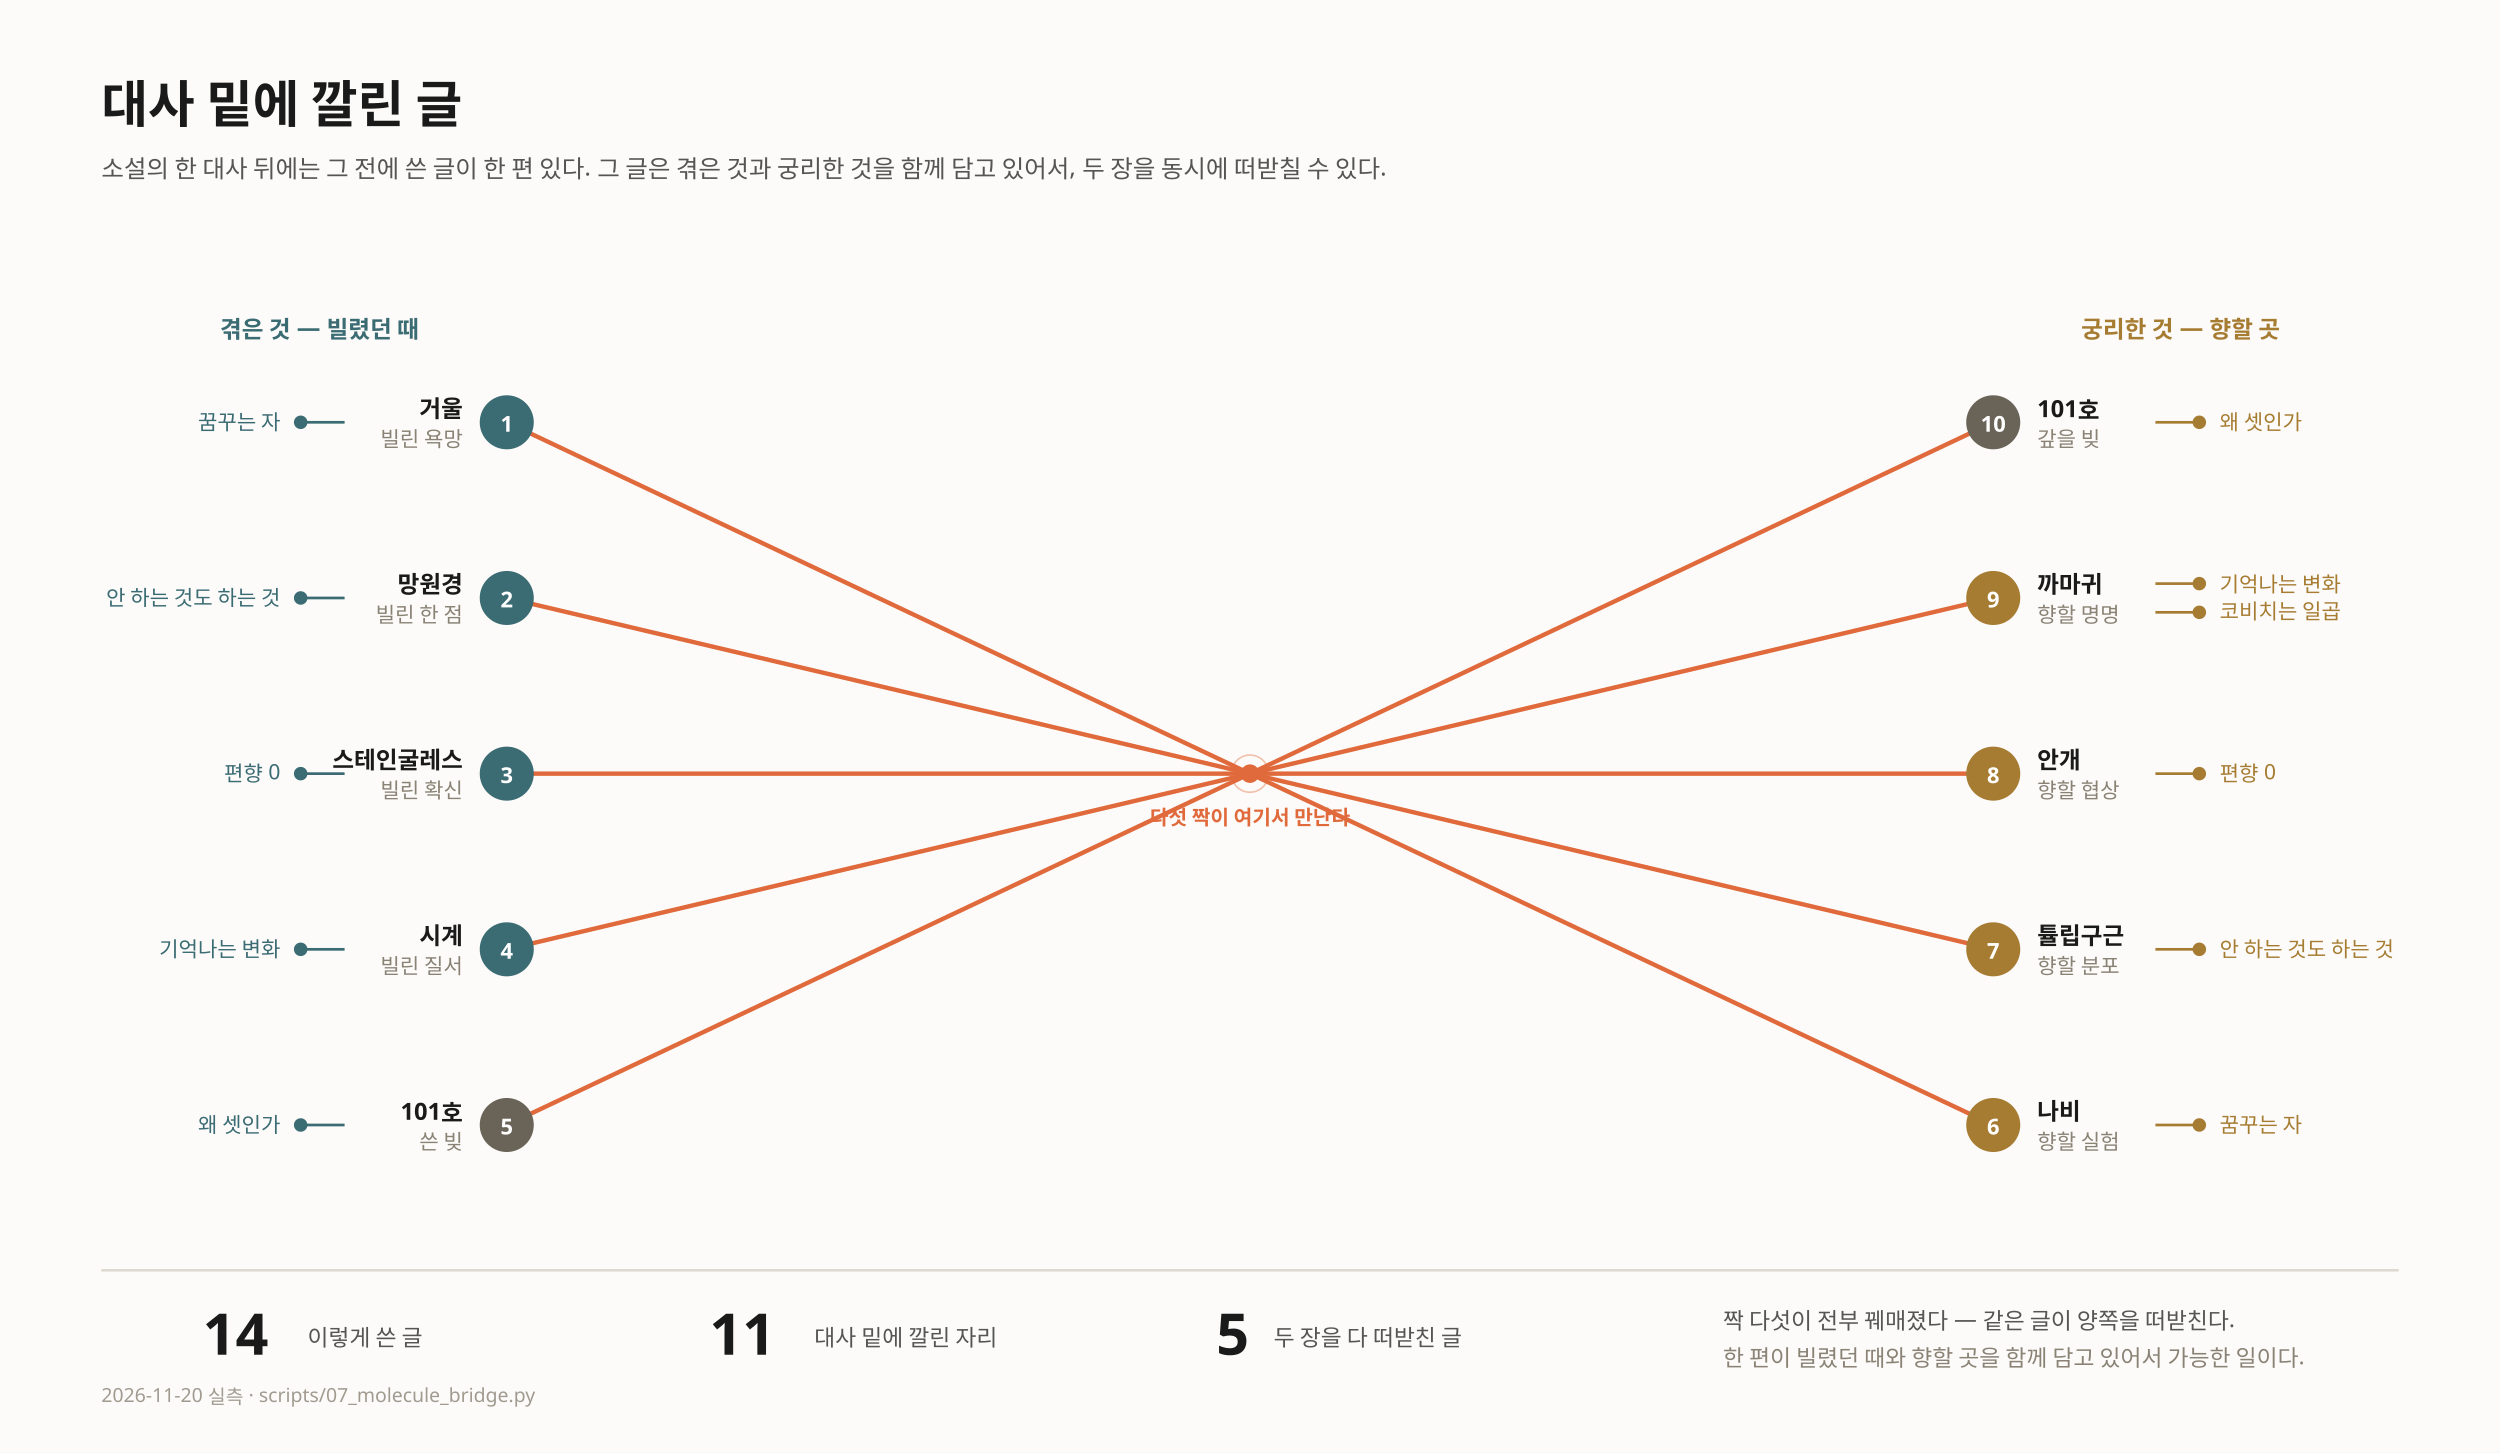
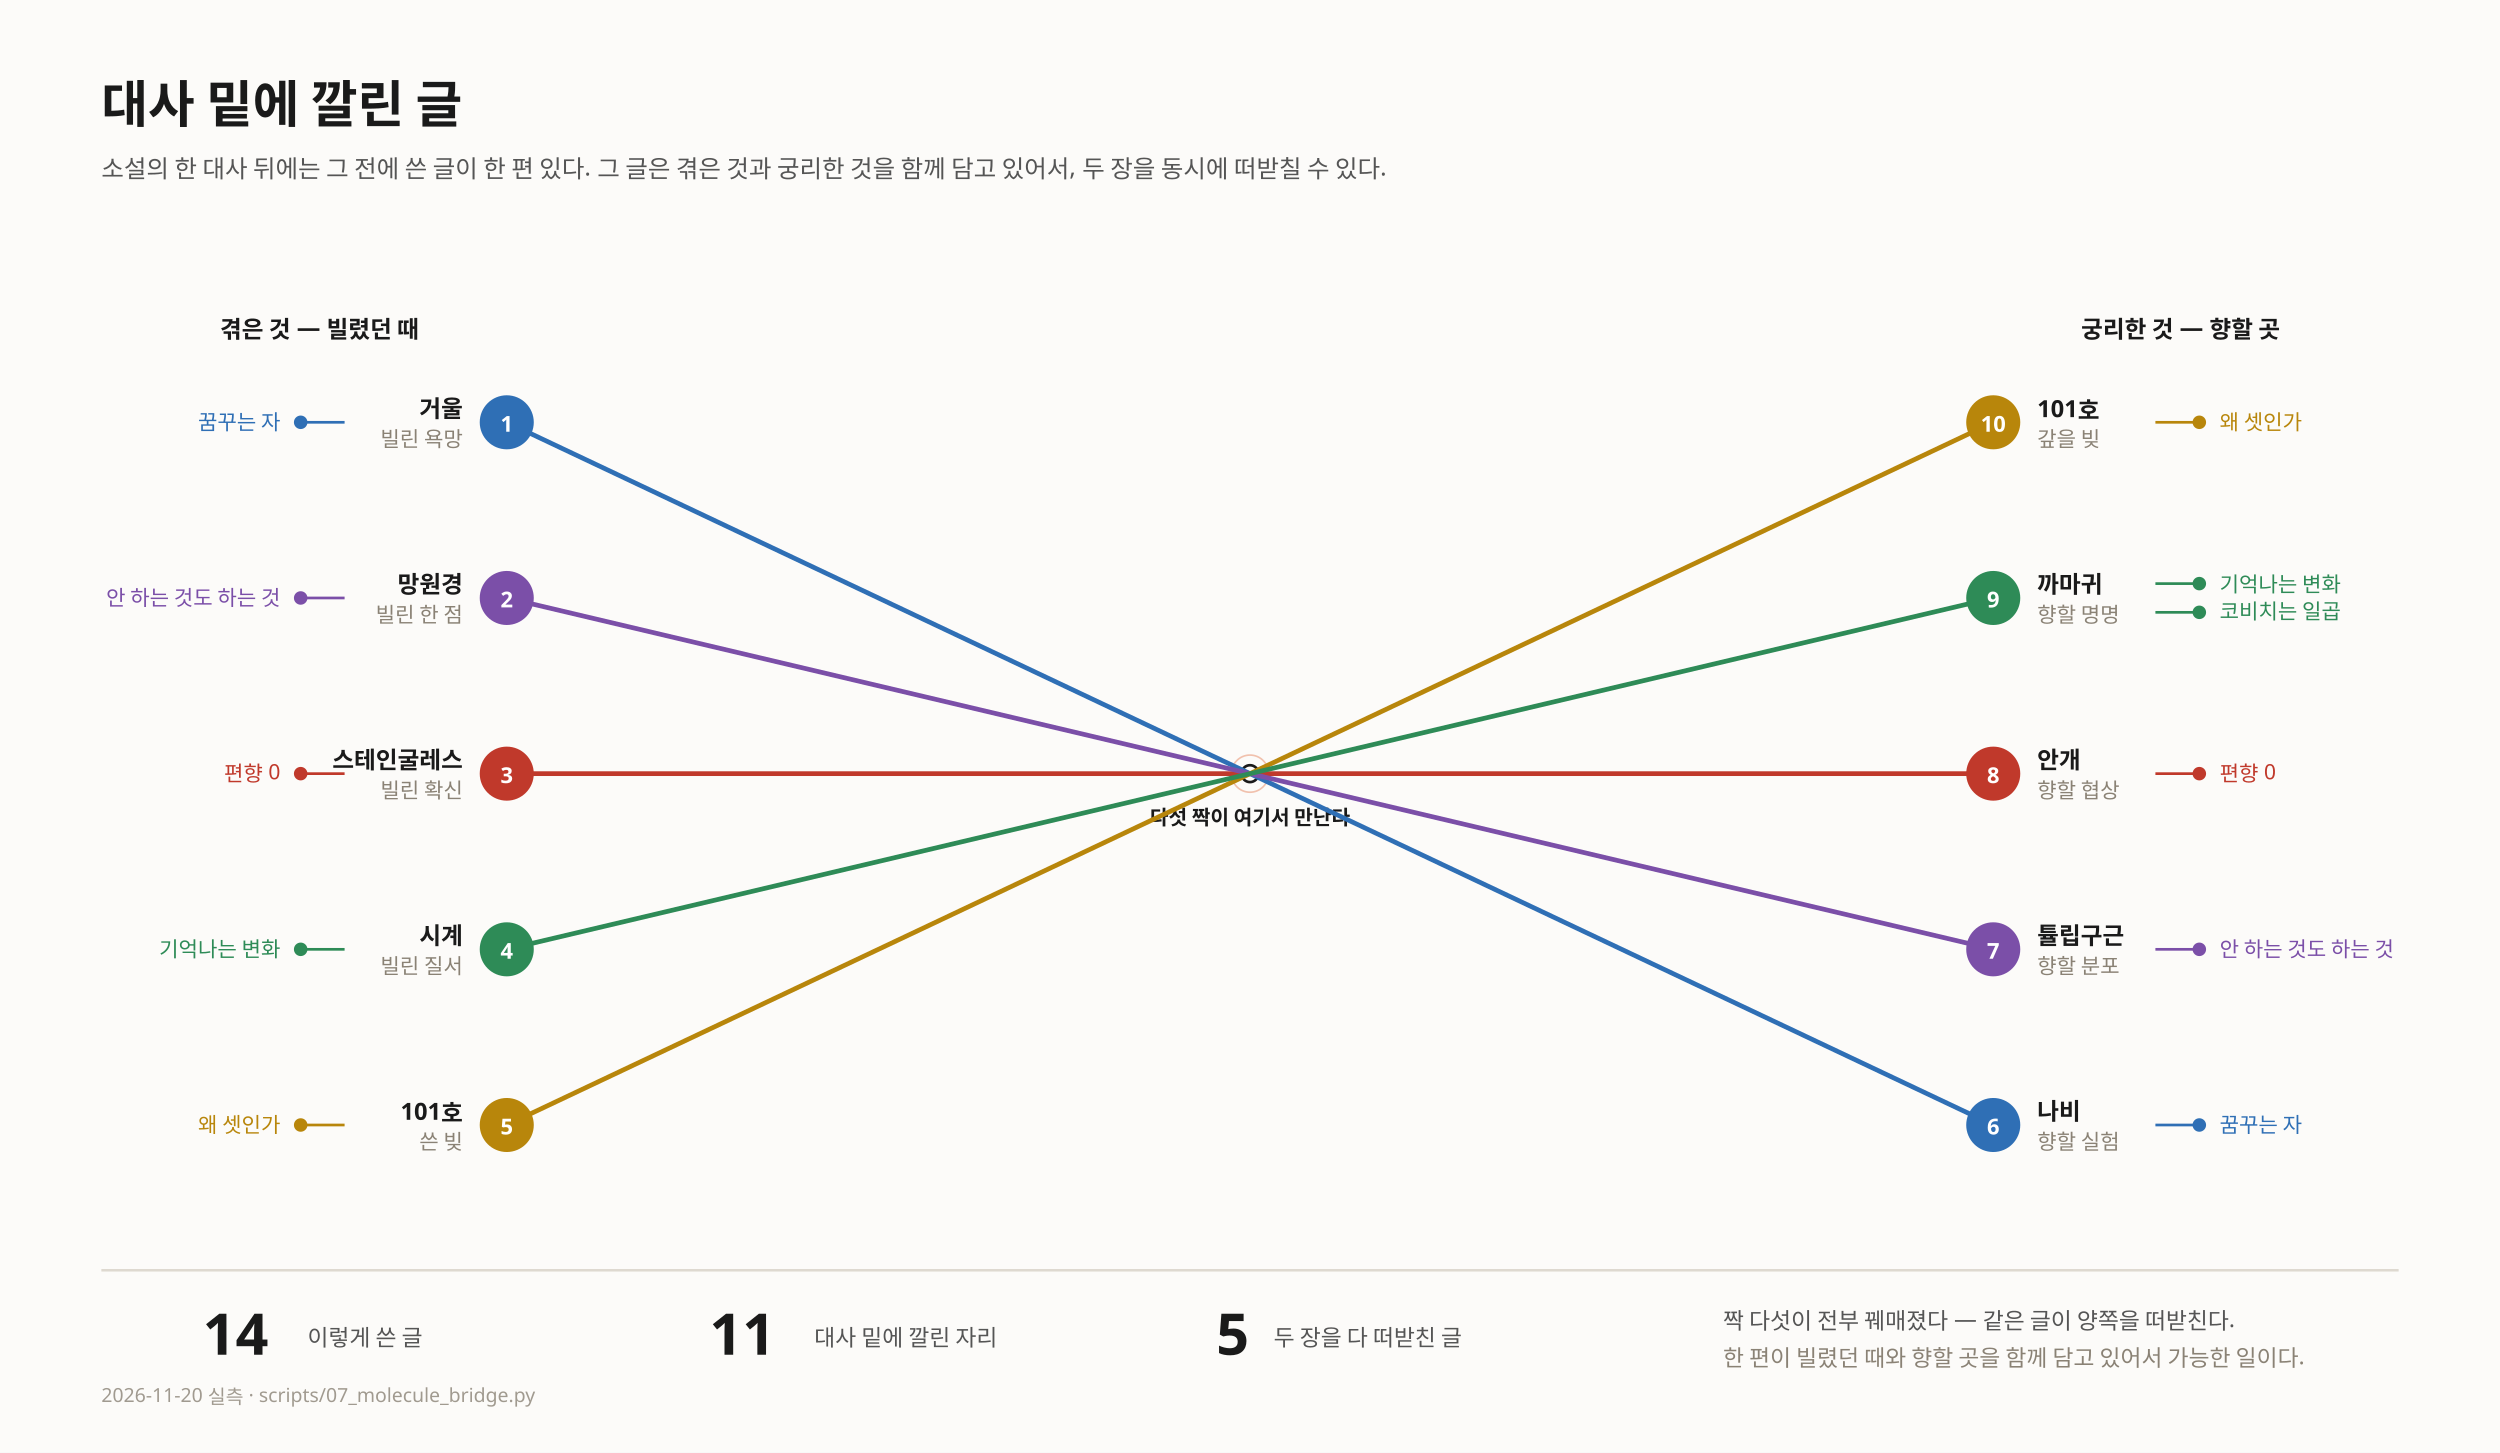
<svg xmlns="http://www.w3.org/2000/svg" viewBox="0 0 1480 860" width="1480" height="860">
  <rect width="1480" height="860" fill="#fcfbf9" />
  <text x="60" y="62" font-size="30" fill="#1a1a1a" text-anchor="start" font-weight="bold" opacity="1.0" font-family="Pretendard,AppleSDGothicNeo,sans-serif" dominant-baseline="middle">대사 밑에 깔린 글</text>
  <text x="60" y="100" font-size="14.5" fill="#555" text-anchor="start" font-weight="normal" opacity="1.0" font-family="Pretendard,AppleSDGothicNeo,sans-serif" dominant-baseline="middle">소설의 한 대사 뒤에는 그 전에 쓴 글이 한 편 있다. 그 글은 겪은 것과 궁리한 것을 함께 담고 있어서, 두 장을 동시에 떠받칠 수 있다.</text>
-   <text x="248" y="195" font-size="14" fill="#3b6b73" text-anchor="end" font-weight="bold" opacity="1.0" font-family="Pretendard,AppleSDGothicNeo,sans-serif" dominant-baseline="middle">겪은 것 — 빌렸던 때</text>
-   <text x="1232" y="195" font-size="14" fill="#a67c32" text-anchor="start" font-weight="bold" opacity="1.0" font-family="Pretendard,AppleSDGothicNeo,sans-serif" dominant-baseline="middle">궁리한 것 — 향할 곳</text>
-   <line x1="300" y1="250" x2="1180" y2="666" stroke="#ded9d0" stroke-width="2" />
-   <line x1="300" y1="354" x2="1180" y2="562" stroke="#ded9d0" stroke-width="2" />
-   <line x1="300" y1="458" x2="1180" y2="458" stroke="#ded9d0" stroke-width="2" />
-   <line x1="300" y1="562" x2="1180" y2="354" stroke="#ded9d0" stroke-width="2" />
-   <line x1="300" y1="666" x2="1180" y2="250" stroke="#ded9d0" stroke-width="2" />
-   <circle cx="740.0" cy="458" r="5.5" fill="#e06a3b" />
-   <text x="740" y="484" font-size="12" fill="#e06a3b" text-anchor="middle" font-weight="bold" opacity="1.0" font-family="Pretendard,AppleSDGothicNeo,sans-serif" dominant-baseline="middle">다섯 짝이 여기서 만난다</text>
+   <text x="248" y="195" font-size="14" fill="#1a1a1a" text-anchor="end" font-weight="bold" opacity="1.0" font-family="Pretendard,AppleSDGothicNeo,sans-serif" dominant-baseline="middle">겪은 것 — 빌렸던 때</text>
+   <text x="1232" y="195" font-size="14" fill="#1a1a1a" text-anchor="start" font-weight="bold" opacity="1.0" font-family="Pretendard,AppleSDGothicNeo,sans-serif" dominant-baseline="middle">궁리한 것 — 향할 곳</text>
+   <line x1="300" y1="250" x2="1180" y2="666" stroke="#2F6FB5" stroke-width="2" opacity=".30" />
+   <line x1="300" y1="354" x2="1180" y2="562" stroke="#7B4FA8" stroke-width="2" opacity=".30" />
+   <line x1="300" y1="458" x2="1180" y2="458" stroke="#C0392B" stroke-width="2" opacity=".30" />
+   <line x1="300" y1="562" x2="1180" y2="354" stroke="#2E8B57" stroke-width="2" opacity=".30" />
+   <line x1="300" y1="666" x2="1180" y2="250" stroke="#B8860B" stroke-width="2" opacity=".30" />
+   <circle cx="740.0" cy="458" r="5" fill="#fcfbf9" stroke="#1a1a1a" stroke-width="1.6" />
+   <rect x="654.0" y="474" width="172" height="20" rx="4" fill="#fcfbf9" />
+   <text x="740" y="484" font-size="12" fill="#1a1a1a" text-anchor="middle" font-weight="bold" opacity="1.0" font-family="Pretendard,AppleSDGothicNeo,sans-serif" dominant-baseline="middle">다섯 짝이 여기서 만난다</text>
  <circle cx="740.0" cy="458" r="11" fill="none" stroke="#e06a3b" stroke-width="1" opacity=".4" />
-   <line x1="300" y1="354" x2="1180" y2="562" stroke="#e06a3b" stroke-width="2.6" />
-   <line x1="300" y1="250" x2="1180" y2="666" stroke="#e06a3b" stroke-width="2.6" />
-   <line x1="300" y1="458" x2="1180" y2="458" stroke="#e06a3b" stroke-width="2.6" />
-   <line x1="300" y1="562" x2="1180" y2="354" stroke="#e06a3b" stroke-width="2.6" />
-   <line x1="300" y1="666" x2="1180" y2="250" stroke="#e06a3b" stroke-width="2.6" />
-   <circle cx="300" cy="250" r="16" fill="#3b6b73" />
+   <line x1="300" y1="250" x2="1180" y2="666" stroke="#2F6FB5" stroke-width="2.8" />
+   <line x1="300" y1="458" x2="1180" y2="458" stroke="#C0392B" stroke-width="2.8" />
+   <line x1="300" y1="354" x2="1180" y2="562" stroke="#7B4FA8" stroke-width="2.8" />
+   <line x1="300" y1="666" x2="1180" y2="250" stroke="#B8860B" stroke-width="2.8" />
+   <line x1="300" y1="562" x2="1180" y2="354" stroke="#2E8B57" stroke-width="2.8" />
+   <circle cx="300" cy="250" r="16" fill="#2F6FB5" />
  <text x="300" y="251" font-size="13" fill="#fff" text-anchor="middle" font-weight="bold" opacity="1.0" font-family="Pretendard,AppleSDGothicNeo,sans-serif" dominant-baseline="middle">1</text>
  <text x="274" y="242" font-size="14" fill="#1a1a1a" text-anchor="end" font-weight="bold" opacity="1.0" font-family="Pretendard,AppleSDGothicNeo,sans-serif" dominant-baseline="middle">거울</text>
  <text x="274" y="260" font-size="12.5" fill="#8a8275" text-anchor="end" font-weight="normal" opacity="1.0" font-family="Pretendard,AppleSDGothicNeo,sans-serif" dominant-baseline="middle">빌린 욕망</text>
-   <circle cx="300" cy="354" r="16" fill="#3b6b73" />
+   <circle cx="300" cy="354" r="16" fill="#7B4FA8" />
  <text x="300" y="355" font-size="13" fill="#fff" text-anchor="middle" font-weight="bold" opacity="1.0" font-family="Pretendard,AppleSDGothicNeo,sans-serif" dominant-baseline="middle">2</text>
  <text x="274" y="346" font-size="14" fill="#1a1a1a" text-anchor="end" font-weight="bold" opacity="1.0" font-family="Pretendard,AppleSDGothicNeo,sans-serif" dominant-baseline="middle">망원경</text>
  <text x="274" y="364" font-size="12.5" fill="#8a8275" text-anchor="end" font-weight="normal" opacity="1.0" font-family="Pretendard,AppleSDGothicNeo,sans-serif" dominant-baseline="middle">빌린 한 점</text>
-   <circle cx="300" cy="458" r="16" fill="#3b6b73" />
+   <circle cx="300" cy="458" r="16" fill="#C0392B" />
  <text x="300" y="459" font-size="13" fill="#fff" text-anchor="middle" font-weight="bold" opacity="1.0" font-family="Pretendard,AppleSDGothicNeo,sans-serif" dominant-baseline="middle">3</text>
  <text x="274" y="450" font-size="14" fill="#1a1a1a" text-anchor="end" font-weight="bold" opacity="1.0" font-family="Pretendard,AppleSDGothicNeo,sans-serif" dominant-baseline="middle">스테인굴레스</text>
  <text x="274" y="468" font-size="12.5" fill="#8a8275" text-anchor="end" font-weight="normal" opacity="1.0" font-family="Pretendard,AppleSDGothicNeo,sans-serif" dominant-baseline="middle">빌린 확신</text>
-   <circle cx="300" cy="562" r="16" fill="#3b6b73" />
+   <circle cx="300" cy="562" r="16" fill="#2E8B57" />
  <text x="300" y="563" font-size="13" fill="#fff" text-anchor="middle" font-weight="bold" opacity="1.0" font-family="Pretendard,AppleSDGothicNeo,sans-serif" dominant-baseline="middle">4</text>
  <text x="274" y="554" font-size="14" fill="#1a1a1a" text-anchor="end" font-weight="bold" opacity="1.0" font-family="Pretendard,AppleSDGothicNeo,sans-serif" dominant-baseline="middle">시계</text>
  <text x="274" y="572" font-size="12.5" fill="#8a8275" text-anchor="end" font-weight="normal" opacity="1.0" font-family="Pretendard,AppleSDGothicNeo,sans-serif" dominant-baseline="middle">빌린 질서</text>
-   <circle cx="300" cy="666" r="16" fill="#6a6358" />
+   <circle cx="300" cy="666" r="16" fill="#B8860B" />
  <text x="300" y="667" font-size="13" fill="#fff" text-anchor="middle" font-weight="bold" opacity="1.0" font-family="Pretendard,AppleSDGothicNeo,sans-serif" dominant-baseline="middle">5</text>
  <text x="274" y="658" font-size="14" fill="#1a1a1a" text-anchor="end" font-weight="bold" opacity="1.0" font-family="Pretendard,AppleSDGothicNeo,sans-serif" dominant-baseline="middle">101호</text>
  <text x="274" y="676" font-size="12.5" fill="#8a8275" text-anchor="end" font-weight="normal" opacity="1.0" font-family="Pretendard,AppleSDGothicNeo,sans-serif" dominant-baseline="middle">쓴 빚</text>
-   <circle cx="1180" cy="250" r="16" fill="#6a6358" />
+   <circle cx="1180" cy="250" r="16" fill="#B8860B" />
  <text x="1180" y="251" font-size="13" fill="#fff" text-anchor="middle" font-weight="bold" opacity="1.0" font-family="Pretendard,AppleSDGothicNeo,sans-serif" dominant-baseline="middle">10</text>
  <text x="1206" y="242" font-size="14" fill="#1a1a1a" text-anchor="start" font-weight="bold" opacity="1.0" font-family="Pretendard,AppleSDGothicNeo,sans-serif" dominant-baseline="middle">101호</text>
  <text x="1206" y="260" font-size="12.5" fill="#8a8275" text-anchor="start" font-weight="normal" opacity="1.0" font-family="Pretendard,AppleSDGothicNeo,sans-serif" dominant-baseline="middle">갚을 빚</text>
-   <circle cx="1180" cy="354" r="16" fill="#a67c32" />
+   <circle cx="1180" cy="354" r="16" fill="#2E8B57" />
  <text x="1180" y="355" font-size="13" fill="#fff" text-anchor="middle" font-weight="bold" opacity="1.0" font-family="Pretendard,AppleSDGothicNeo,sans-serif" dominant-baseline="middle">9</text>
  <text x="1206" y="346" font-size="14" fill="#1a1a1a" text-anchor="start" font-weight="bold" opacity="1.0" font-family="Pretendard,AppleSDGothicNeo,sans-serif" dominant-baseline="middle">까마귀</text>
  <text x="1206" y="364" font-size="12.5" fill="#8a8275" text-anchor="start" font-weight="normal" opacity="1.0" font-family="Pretendard,AppleSDGothicNeo,sans-serif" dominant-baseline="middle">향할 명명</text>
-   <circle cx="1180" cy="458" r="16" fill="#a67c32" />
+   <circle cx="1180" cy="458" r="16" fill="#C0392B" />
  <text x="1180" y="459" font-size="13" fill="#fff" text-anchor="middle" font-weight="bold" opacity="1.0" font-family="Pretendard,AppleSDGothicNeo,sans-serif" dominant-baseline="middle">8</text>
  <text x="1206" y="450" font-size="14" fill="#1a1a1a" text-anchor="start" font-weight="bold" opacity="1.0" font-family="Pretendard,AppleSDGothicNeo,sans-serif" dominant-baseline="middle">안개</text>
  <text x="1206" y="468" font-size="12.5" fill="#8a8275" text-anchor="start" font-weight="normal" opacity="1.0" font-family="Pretendard,AppleSDGothicNeo,sans-serif" dominant-baseline="middle">향할 협상</text>
-   <circle cx="1180" cy="562" r="16" fill="#a67c32" />
+   <circle cx="1180" cy="562" r="16" fill="#7B4FA8" />
  <text x="1180" y="563" font-size="13" fill="#fff" text-anchor="middle" font-weight="bold" opacity="1.0" font-family="Pretendard,AppleSDGothicNeo,sans-serif" dominant-baseline="middle">7</text>
  <text x="1206" y="554" font-size="14" fill="#1a1a1a" text-anchor="start" font-weight="bold" opacity="1.0" font-family="Pretendard,AppleSDGothicNeo,sans-serif" dominant-baseline="middle">튤립구근</text>
  <text x="1206" y="572" font-size="12.5" fill="#8a8275" text-anchor="start" font-weight="normal" opacity="1.0" font-family="Pretendard,AppleSDGothicNeo,sans-serif" dominant-baseline="middle">향할 분포</text>
-   <circle cx="1180" cy="666" r="16" fill="#a67c32" />
+   <circle cx="1180" cy="666" r="16" fill="#2F6FB5" />
  <text x="1180" y="667" font-size="13" fill="#fff" text-anchor="middle" font-weight="bold" opacity="1.0" font-family="Pretendard,AppleSDGothicNeo,sans-serif" dominant-baseline="middle">6</text>
  <text x="1206" y="658" font-size="14" fill="#1a1a1a" text-anchor="start" font-weight="bold" opacity="1.0" font-family="Pretendard,AppleSDGothicNeo,sans-serif" dominant-baseline="middle">나비</text>
  <text x="1206" y="676" font-size="12.5" fill="#8a8275" text-anchor="start" font-weight="normal" opacity="1.0" font-family="Pretendard,AppleSDGothicNeo,sans-serif" dominant-baseline="middle">향할 실험</text>
-   <line x1="204" y1="250.0" x2="178" y2="250.0" stroke="#3b6b73" stroke-width="1.6" />
-   <circle cx="178" cy="250.0" r="4" fill="#3b6b73" />
-   <text x="166" y="250" font-size="12.5" fill="#3b6b73" text-anchor="end" font-weight="normal" opacity="1.0" font-family="Pretendard,AppleSDGothicNeo,sans-serif" dominant-baseline="middle">꿈꾸는 자</text>
-   <line x1="204" y1="354.0" x2="178" y2="354.0" stroke="#3b6b73" stroke-width="1.6" />
-   <circle cx="178" cy="354.0" r="4" fill="#3b6b73" />
-   <text x="166" y="354" font-size="12.5" fill="#3b6b73" text-anchor="end" font-weight="normal" opacity="1.0" font-family="Pretendard,AppleSDGothicNeo,sans-serif" dominant-baseline="middle">안 하는 것도 하는 것</text>
-   <line x1="204" y1="458.0" x2="178" y2="458.0" stroke="#3b6b73" stroke-width="1.6" />
-   <circle cx="178" cy="458.0" r="4" fill="#3b6b73" />
-   <text x="166" y="458" font-size="12.5" fill="#3b6b73" text-anchor="end" font-weight="normal" opacity="1.0" font-family="Pretendard,AppleSDGothicNeo,sans-serif" dominant-baseline="middle">편향 0</text>
-   <line x1="204" y1="562.0" x2="178" y2="562.0" stroke="#3b6b73" stroke-width="1.6" />
-   <circle cx="178" cy="562.0" r="4" fill="#3b6b73" />
-   <text x="166" y="562" font-size="12.5" fill="#3b6b73" text-anchor="end" font-weight="normal" opacity="1.0" font-family="Pretendard,AppleSDGothicNeo,sans-serif" dominant-baseline="middle">기억나는 변화</text>
-   <line x1="204" y1="666.0" x2="178" y2="666.0" stroke="#3b6b73" stroke-width="1.6" />
-   <circle cx="178" cy="666.0" r="4" fill="#3b6b73" />
-   <text x="166" y="666" font-size="12.5" fill="#3b6b73" text-anchor="end" font-weight="normal" opacity="1.0" font-family="Pretendard,AppleSDGothicNeo,sans-serif" dominant-baseline="middle">왜 셋인가</text>
-   <line x1="1276" y1="250.0" x2="1302" y2="250.0" stroke="#a67c32" stroke-width="1.6" />
-   <circle cx="1302" cy="250.0" r="4" fill="#a67c32" />
-   <text x="1314" y="250" font-size="12.5" fill="#a67c32" text-anchor="start" font-weight="normal" opacity="1.0" font-family="Pretendard,AppleSDGothicNeo,sans-serif" dominant-baseline="middle">왜 셋인가</text>
-   <line x1="1276" y1="345.5" x2="1302" y2="345.5" stroke="#a67c32" stroke-width="1.6" />
-   <circle cx="1302" cy="345.5" r="4" fill="#a67c32" />
-   <text x="1314" y="346" font-size="12.5" fill="#a67c32" text-anchor="start" font-weight="normal" opacity="1.0" font-family="Pretendard,AppleSDGothicNeo,sans-serif" dominant-baseline="middle">기억나는 변화</text>
-   <line x1="1276" y1="362.5" x2="1302" y2="362.5" stroke="#a67c32" stroke-width="1.6" />
-   <circle cx="1302" cy="362.5" r="4" fill="#a67c32" />
-   <text x="1314" y="362" font-size="12.5" fill="#a67c32" text-anchor="start" font-weight="normal" opacity="1.0" font-family="Pretendard,AppleSDGothicNeo,sans-serif" dominant-baseline="middle">코비치는 일곱</text>
-   <line x1="1276" y1="458.0" x2="1302" y2="458.0" stroke="#a67c32" stroke-width="1.6" />
-   <circle cx="1302" cy="458.0" r="4" fill="#a67c32" />
-   <text x="1314" y="458" font-size="12.5" fill="#a67c32" text-anchor="start" font-weight="normal" opacity="1.0" font-family="Pretendard,AppleSDGothicNeo,sans-serif" dominant-baseline="middle">편향 0</text>
-   <line x1="1276" y1="562.0" x2="1302" y2="562.0" stroke="#a67c32" stroke-width="1.6" />
-   <circle cx="1302" cy="562.0" r="4" fill="#a67c32" />
-   <text x="1314" y="562" font-size="12.5" fill="#a67c32" text-anchor="start" font-weight="normal" opacity="1.0" font-family="Pretendard,AppleSDGothicNeo,sans-serif" dominant-baseline="middle">안 하는 것도 하는 것</text>
-   <line x1="1276" y1="666.0" x2="1302" y2="666.0" stroke="#a67c32" stroke-width="1.6" />
-   <circle cx="1302" cy="666.0" r="4" fill="#a67c32" />
-   <text x="1314" y="666" font-size="12.5" fill="#a67c32" text-anchor="start" font-weight="normal" opacity="1.0" font-family="Pretendard,AppleSDGothicNeo,sans-serif" dominant-baseline="middle">꿈꾸는 자</text>
+   <line x1="204" y1="250.0" x2="178" y2="250.0" stroke="#2F6FB5" stroke-width="1.6" />
+   <circle cx="178" cy="250.0" r="4" fill="#2F6FB5" />
+   <text x="166" y="250" font-size="12.5" fill="#2F6FB5" text-anchor="end" font-weight="normal" opacity="1.0" font-family="Pretendard,AppleSDGothicNeo,sans-serif" dominant-baseline="middle">꿈꾸는 자</text>
+   <line x1="204" y1="354.0" x2="178" y2="354.0" stroke="#7B4FA8" stroke-width="1.6" />
+   <circle cx="178" cy="354.0" r="4" fill="#7B4FA8" />
+   <text x="166" y="354" font-size="12.5" fill="#7B4FA8" text-anchor="end" font-weight="normal" opacity="1.0" font-family="Pretendard,AppleSDGothicNeo,sans-serif" dominant-baseline="middle">안 하는 것도 하는 것</text>
+   <line x1="204" y1="458.0" x2="178" y2="458.0" stroke="#C0392B" stroke-width="1.6" />
+   <circle cx="178" cy="458.0" r="4" fill="#C0392B" />
+   <text x="166" y="458" font-size="12.5" fill="#C0392B" text-anchor="end" font-weight="normal" opacity="1.0" font-family="Pretendard,AppleSDGothicNeo,sans-serif" dominant-baseline="middle">편향 0</text>
+   <line x1="204" y1="562.0" x2="178" y2="562.0" stroke="#2E8B57" stroke-width="1.6" />
+   <circle cx="178" cy="562.0" r="4" fill="#2E8B57" />
+   <text x="166" y="562" font-size="12.5" fill="#2E8B57" text-anchor="end" font-weight="normal" opacity="1.0" font-family="Pretendard,AppleSDGothicNeo,sans-serif" dominant-baseline="middle">기억나는 변화</text>
+   <line x1="204" y1="666.0" x2="178" y2="666.0" stroke="#B8860B" stroke-width="1.6" />
+   <circle cx="178" cy="666.0" r="4" fill="#B8860B" />
+   <text x="166" y="666" font-size="12.5" fill="#B8860B" text-anchor="end" font-weight="normal" opacity="1.0" font-family="Pretendard,AppleSDGothicNeo,sans-serif" dominant-baseline="middle">왜 셋인가</text>
+   <line x1="1276" y1="250.0" x2="1302" y2="250.0" stroke="#B8860B" stroke-width="1.6" />
+   <circle cx="1302" cy="250.0" r="4" fill="#B8860B" />
+   <text x="1314" y="250" font-size="12.5" fill="#B8860B" text-anchor="start" font-weight="normal" opacity="1.0" font-family="Pretendard,AppleSDGothicNeo,sans-serif" dominant-baseline="middle">왜 셋인가</text>
+   <line x1="1276" y1="345.5" x2="1302" y2="345.5" stroke="#2E8B57" stroke-width="1.6" />
+   <circle cx="1302" cy="345.5" r="4" fill="#2E8B57" />
+   <text x="1314" y="346" font-size="12.5" fill="#2E8B57" text-anchor="start" font-weight="normal" opacity="1.0" font-family="Pretendard,AppleSDGothicNeo,sans-serif" dominant-baseline="middle">기억나는 변화</text>
+   <line x1="1276" y1="362.5" x2="1302" y2="362.5" stroke="#2E8B57" stroke-width="1.6" />
+   <circle cx="1302" cy="362.5" r="4" fill="#2E8B57" />
+   <text x="1314" y="362" font-size="12.5" fill="#2E8B57" text-anchor="start" font-weight="normal" opacity="1.0" font-family="Pretendard,AppleSDGothicNeo,sans-serif" dominant-baseline="middle">코비치는 일곱</text>
+   <line x1="1276" y1="458.0" x2="1302" y2="458.0" stroke="#C0392B" stroke-width="1.6" />
+   <circle cx="1302" cy="458.0" r="4" fill="#C0392B" />
+   <text x="1314" y="458" font-size="12.5" fill="#C0392B" text-anchor="start" font-weight="normal" opacity="1.0" font-family="Pretendard,AppleSDGothicNeo,sans-serif" dominant-baseline="middle">편향 0</text>
+   <line x1="1276" y1="562.0" x2="1302" y2="562.0" stroke="#7B4FA8" stroke-width="1.6" />
+   <circle cx="1302" cy="562.0" r="4" fill="#7B4FA8" />
+   <text x="1314" y="562" font-size="12.5" fill="#7B4FA8" text-anchor="start" font-weight="normal" opacity="1.0" font-family="Pretendard,AppleSDGothicNeo,sans-serif" dominant-baseline="middle">안 하는 것도 하는 것</text>
+   <line x1="1276" y1="666.0" x2="1302" y2="666.0" stroke="#2F6FB5" stroke-width="1.6" />
+   <circle cx="1302" cy="666.0" r="4" fill="#2F6FB5" />
+   <text x="1314" y="666" font-size="12.5" fill="#2F6FB5" text-anchor="start" font-weight="normal" opacity="1.0" font-family="Pretendard,AppleSDGothicNeo,sans-serif" dominant-baseline="middle">꿈꾸는 자</text>
  <line x1="60" y1="752" x2="1420" y2="752" stroke="#ded9d0" stroke-width="1.5" />
  <text x="120" y="790" font-size="34" fill="#1a1a1a" text-anchor="start" font-weight="bold" opacity="1.0" font-family="Pretendard,AppleSDGothicNeo,sans-serif" dominant-baseline="middle">14</text>
  <text x="182" y="792" font-size="13.5" fill="#555" text-anchor="start" font-weight="normal" opacity="1.0" font-family="Pretendard,AppleSDGothicNeo,sans-serif" dominant-baseline="middle">이렇게 쓴 글</text>
  <text x="420" y="790" font-size="34" fill="#1a1a1a" text-anchor="start" font-weight="bold" opacity="1.0" font-family="Pretendard,AppleSDGothicNeo,sans-serif" dominant-baseline="middle">11</text>
  <text x="482" y="792" font-size="13.5" fill="#555" text-anchor="start" font-weight="normal" opacity="1.0" font-family="Pretendard,AppleSDGothicNeo,sans-serif" dominant-baseline="middle">대사 밑에 깔린 자리</text>
  <text x="720" y="790" font-size="34" fill="#1a1a1a" text-anchor="start" font-weight="bold" opacity="1.0" font-family="Pretendard,AppleSDGothicNeo,sans-serif" dominant-baseline="middle">5</text>
  <text x="754" y="792" font-size="13.5" fill="#555" text-anchor="start" font-weight="normal" opacity="1.0" font-family="Pretendard,AppleSDGothicNeo,sans-serif" dominant-baseline="middle">두 장을 다 떠받친 글</text>
  <text x="1020" y="782" font-size="13.5" fill="#555" text-anchor="start" font-weight="normal" opacity="1.0" font-family="Pretendard,AppleSDGothicNeo,sans-serif" dominant-baseline="middle">짝 다섯이 전부 꿰매졌다 — 같은 글이 양쪽을 떠받친다.</text>
  <text x="1020" y="804" font-size="13.5" fill="#8a8275" text-anchor="start" font-weight="normal" opacity="1.0" font-family="Pretendard,AppleSDGothicNeo,sans-serif" dominant-baseline="middle">한 편이 빌렸던 때와 향할 곳을 함께 담고 있어서 가능한 일이다.</text>
  <text x="60" y="826" font-size="11.5" fill="#8a8275" text-anchor="start" font-weight="normal" opacity="0.8" font-family="Pretendard,AppleSDGothicNeo,sans-serif" dominant-baseline="middle">2026-11-20 실측 · scripts/07_molecule_bridge.py</text>
</svg>
